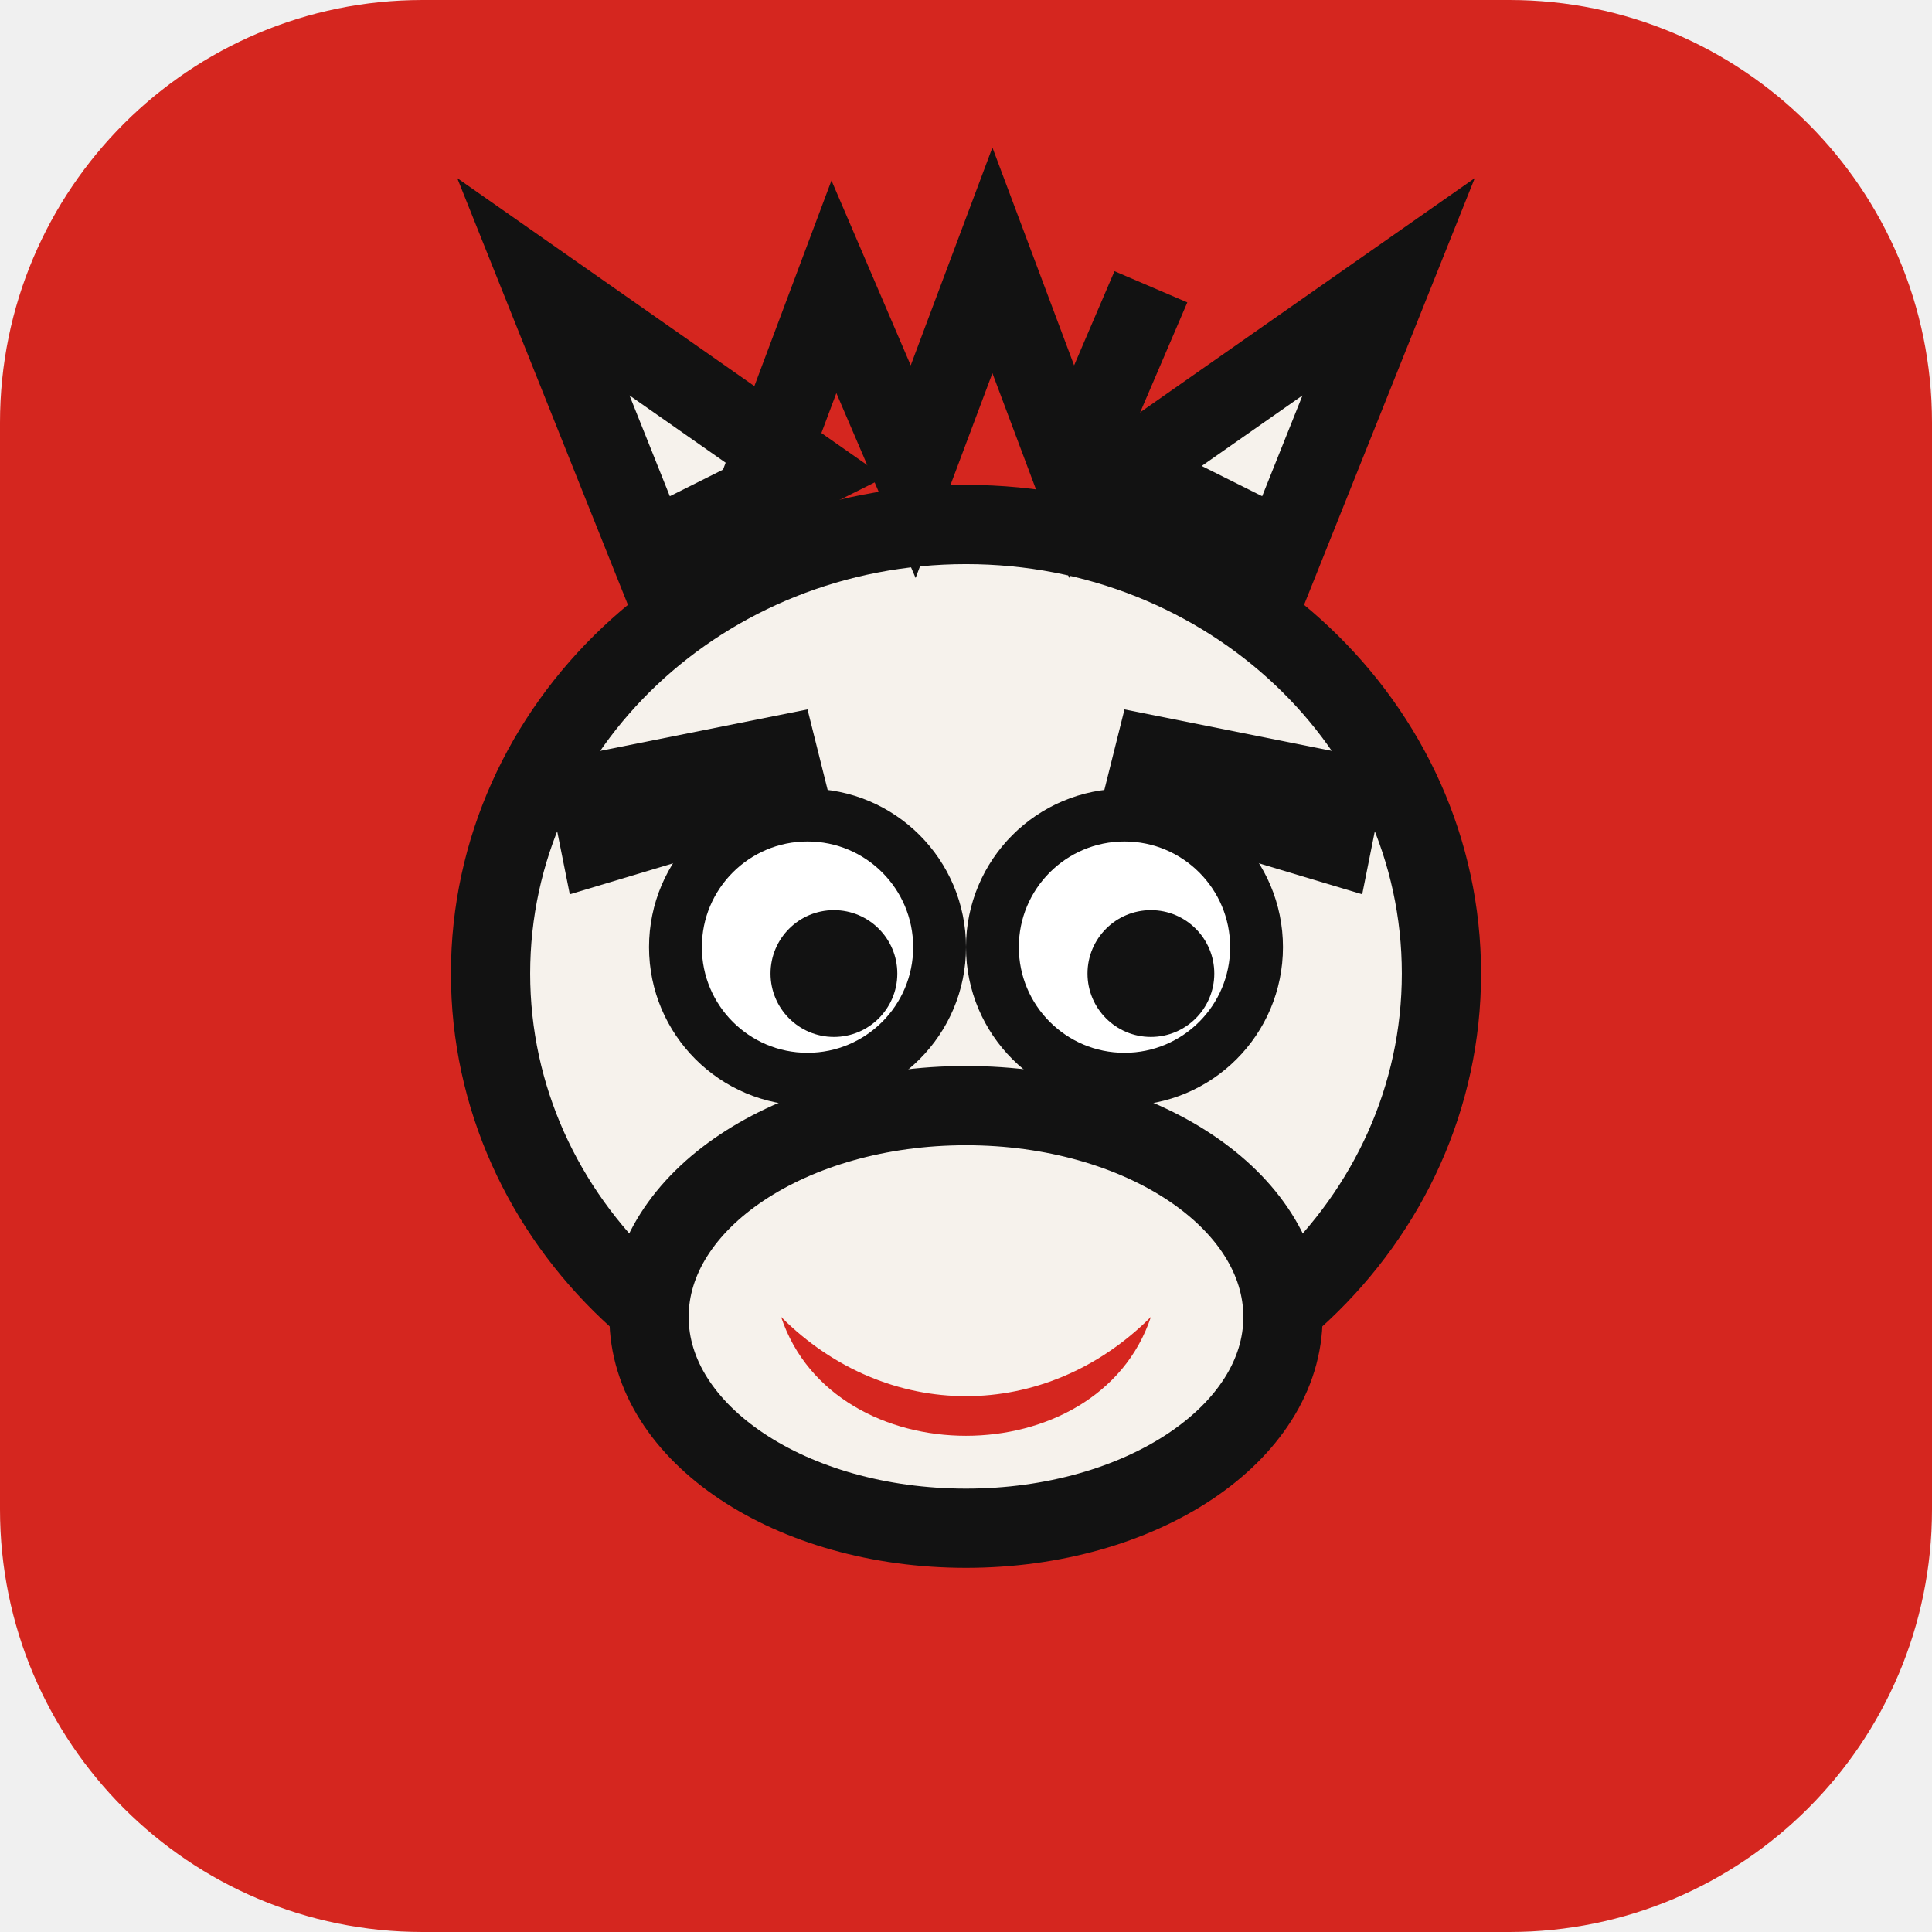
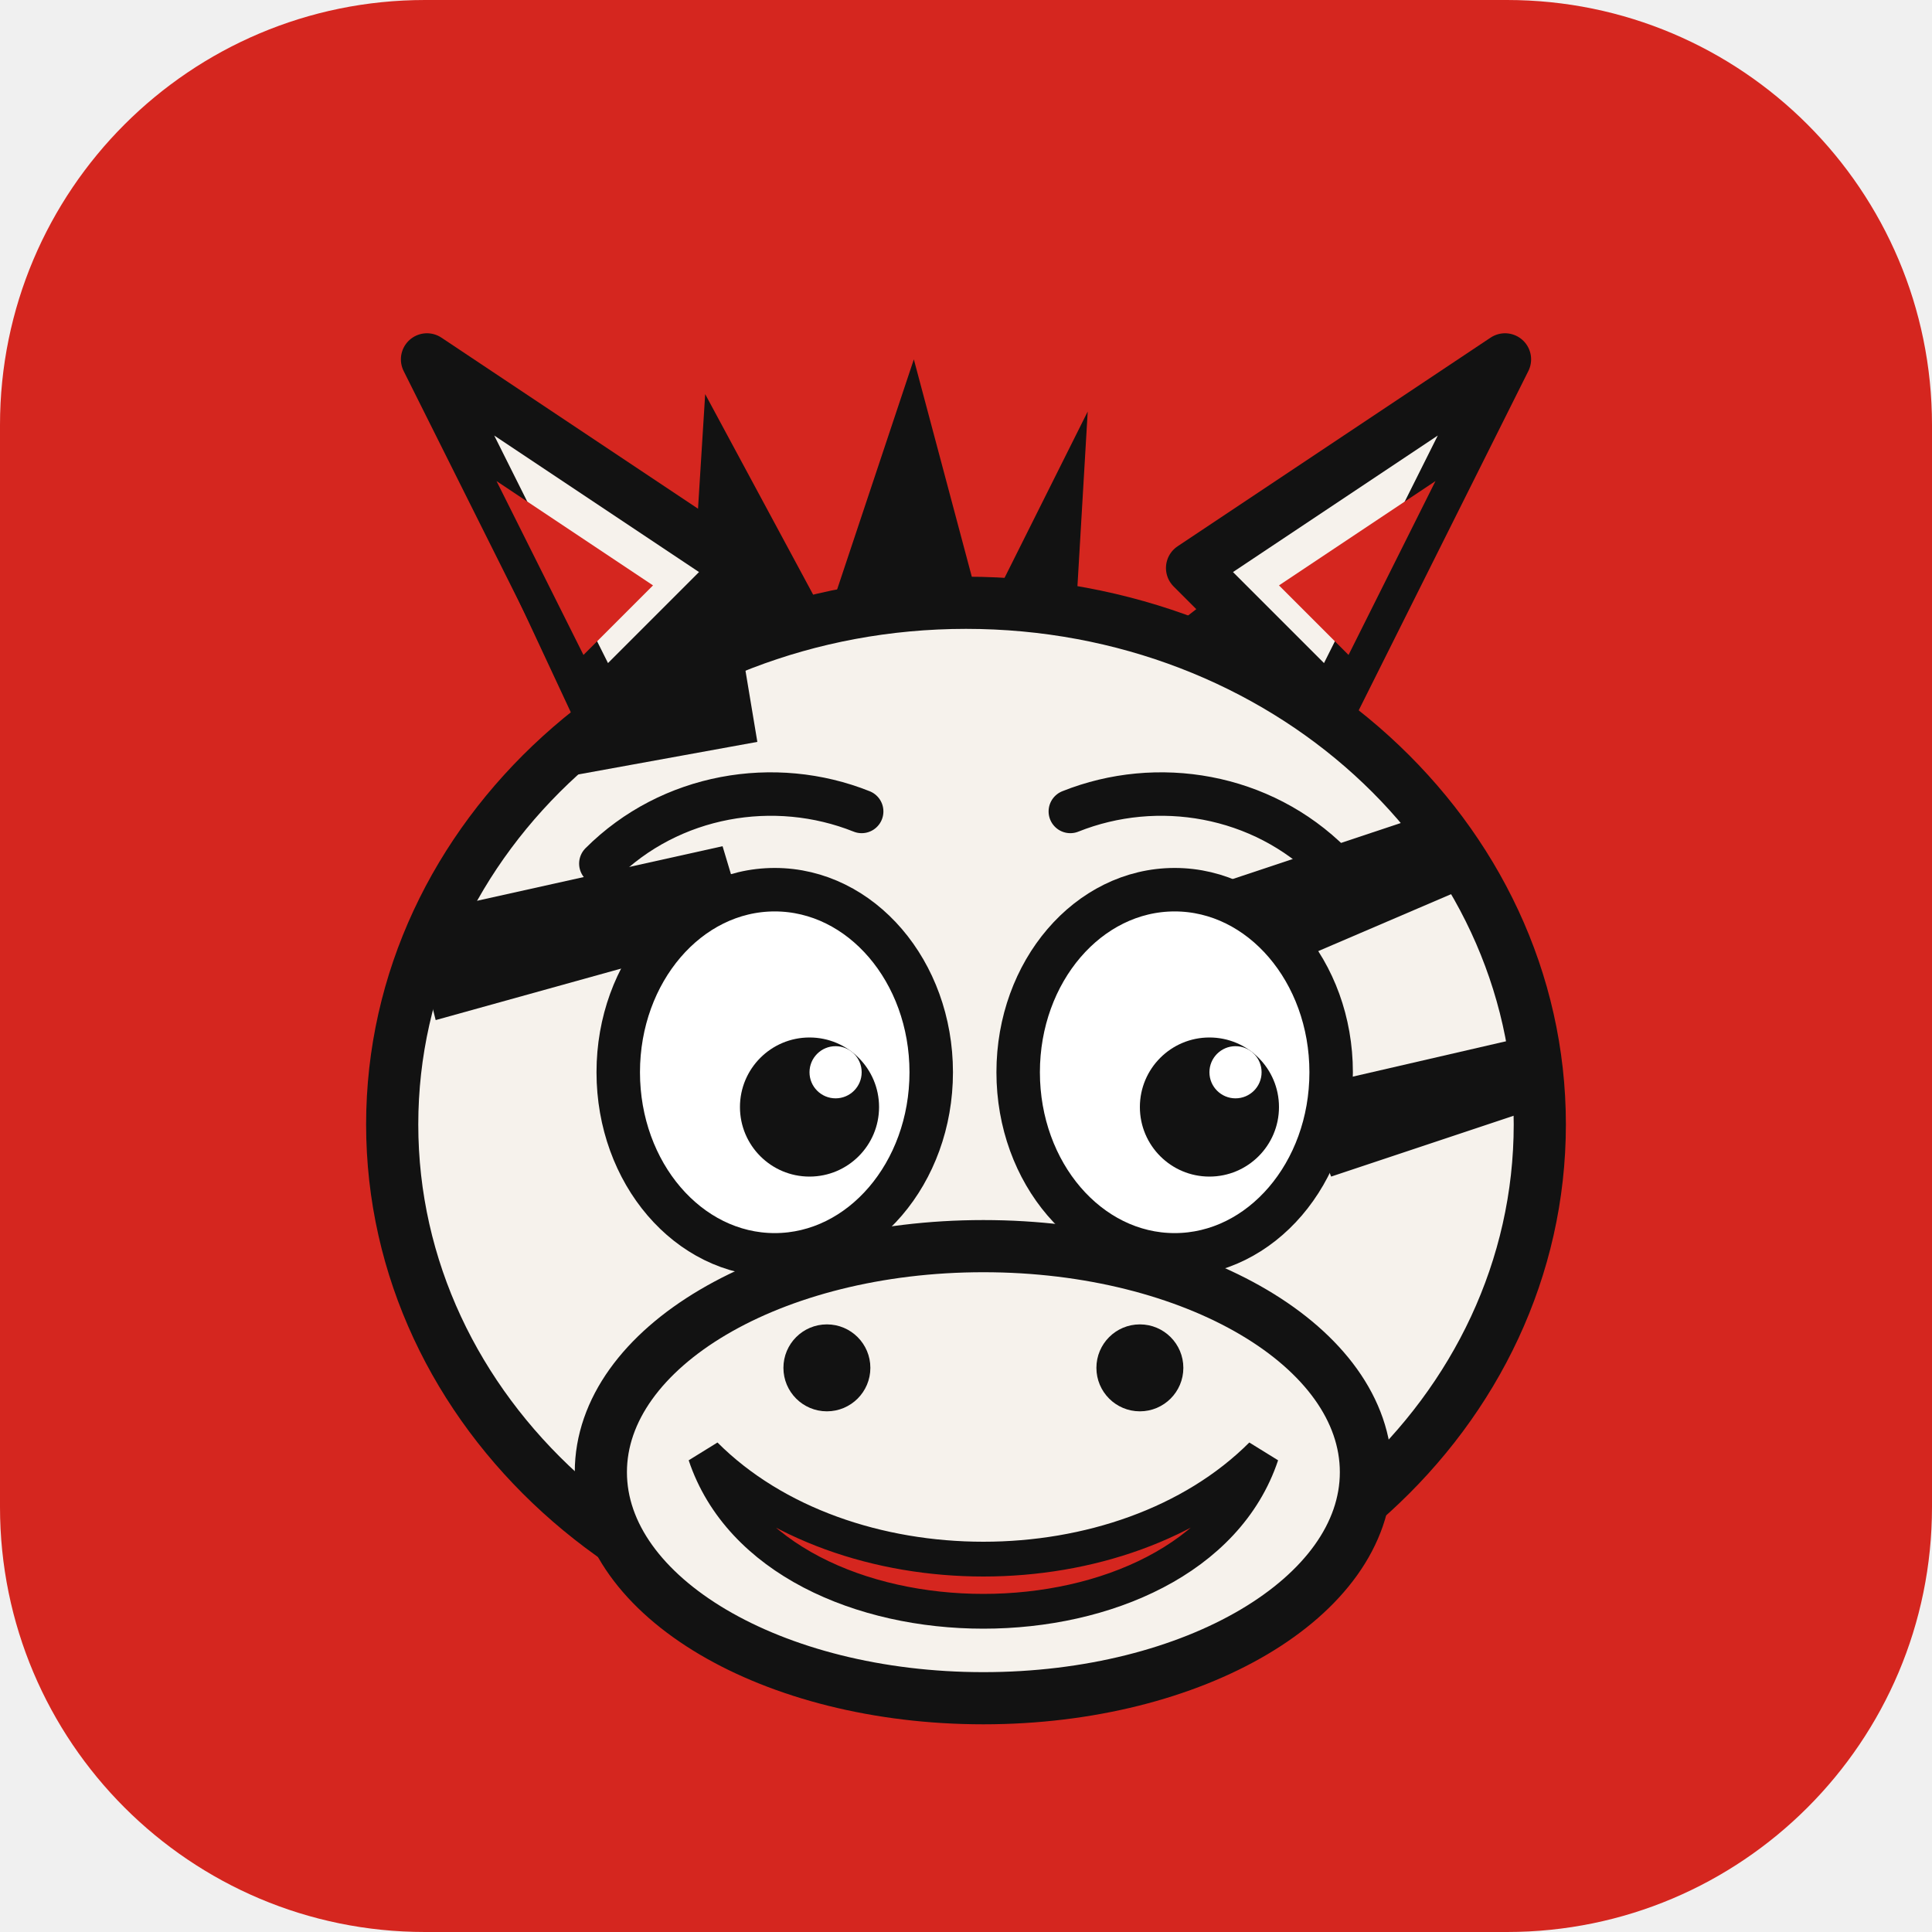
- <svg xmlns="http://www.w3.org/2000/svg" viewBox="0 0 64 64">
-   <rect width="64" height="64" rx="14" fill="#D5261F" />
-   <g transform="translate(4 6) scale(.875)">
-     <path d="M20 14l-4-10 10 7zM44 14l4-10-10 7z" fill="#F6F2EC" stroke="#121212" stroke-width="3" />
-     <ellipse cx="32" cy="30" rx="18" ry="17" fill="#F6F2EC" stroke="#121212" stroke-width="3" />
-     <path d="M16 22l10-2 1 4-10 3zM48 22l-10-2-1 4 10 3z" fill="#121212" />
-     <circle cx="26" cy="29" r="5" fill="#fff" stroke="#121212" stroke-width="2" />
-     <circle cx="38" cy="29" r="5" fill="#fff" stroke="#121212" stroke-width="2" />
-     <circle cx="27" cy="30" r="2.4" fill="#121212" />
-     <circle cx="39" cy="30" r="2.4" fill="#121212" />
-     <ellipse cx="32" cy="43" rx="12" ry="8" fill="#F6F2EC" stroke="#121212" stroke-width="3" />
-     <path d="M25 43c4 4 10 4 14 0-2 6-12 6-14 0z" fill="#D5261F" />
-     <path d="M24 12l3-8 3 7 3-8 3 8 3-7" fill="none" stroke="#121212" stroke-width="3" />
+ <svg xmlns="http://www.w3.org/2000/svg" viewBox="0 0 200 200">
+   <rect width="200" height="200" rx="44" fill="#D5261F" />
+   <defs>
+     <clipPath id="zh">
+       <ellipse cx="160" cy="110" rx="66" ry="60" />
+     </clipPath>
+   </defs>
+   <g transform="translate(100 102) scale(0.9) translate(-160 -94)">
+     <path d="M118 70l-14-30 24 18 2-32 14 26 10-30 8 30 12-24-2 34 18-14-10 30z" fill="#121212" />
+     <ellipse cx="160" cy="110" rx="66" ry="60" fill="#F6F2EC" stroke="#121212" stroke-width="6" />
+     <g clip-path="url(#zh)" fill="#121212">
+       <path d="M90 60l44-6 2 12-44 8z M96 86l36-8 3 10-36 10z M220 72l-30 10 6 10 28-12z M224 100l-26 6 4 10 24-8z" />
+     </g>
+     <path d="M118 62l-20-40 36 24z M202 62l20-40-36 24z" fill="#F6F2EC" stroke="#121212" stroke-width="6" stroke-linejoin="round" />
+     <path d="M116 56l-10-20 18 12z M204 56l10-20-18 12z" fill="#D5261F" />
+     <ellipse cx="138" cy="104" rx="18" ry="21" fill="#fff" stroke="#121212" stroke-width="5" />
+     <ellipse cx="184" cy="104" rx="18" ry="21" fill="#fff" stroke="#121212" stroke-width="5" />
+     <circle cx="142" cy="108" r="8" fill="#121212" />
+     <circle cx="188" cy="108" r="8" fill="#121212" />
+     <circle cx="145" cy="104" r="3" fill="#fff" />
+     <circle cx="191" cy="104" r="3" fill="#fff" />
+     <path d="M118 80c8-8 20-10 30-6 M172 74c10-4 22-2 30 6" fill="none" stroke="#121212" stroke-width="5" stroke-linecap="round" />
+     <ellipse cx="162" cy="150" rx="44" ry="26" fill="#F6F2EC" stroke="#121212" stroke-width="6" />
+     <path d="M130 148c16 16 48 16 64 0-8 24-56 24-64 0z" fill="#D5261F" stroke="#121212" stroke-width="4" />
+     <circle cx="144" cy="138" r="5" fill="#121212" />
+     <circle cx="180" cy="138" r="5" fill="#121212" />
  </g>
</svg>
